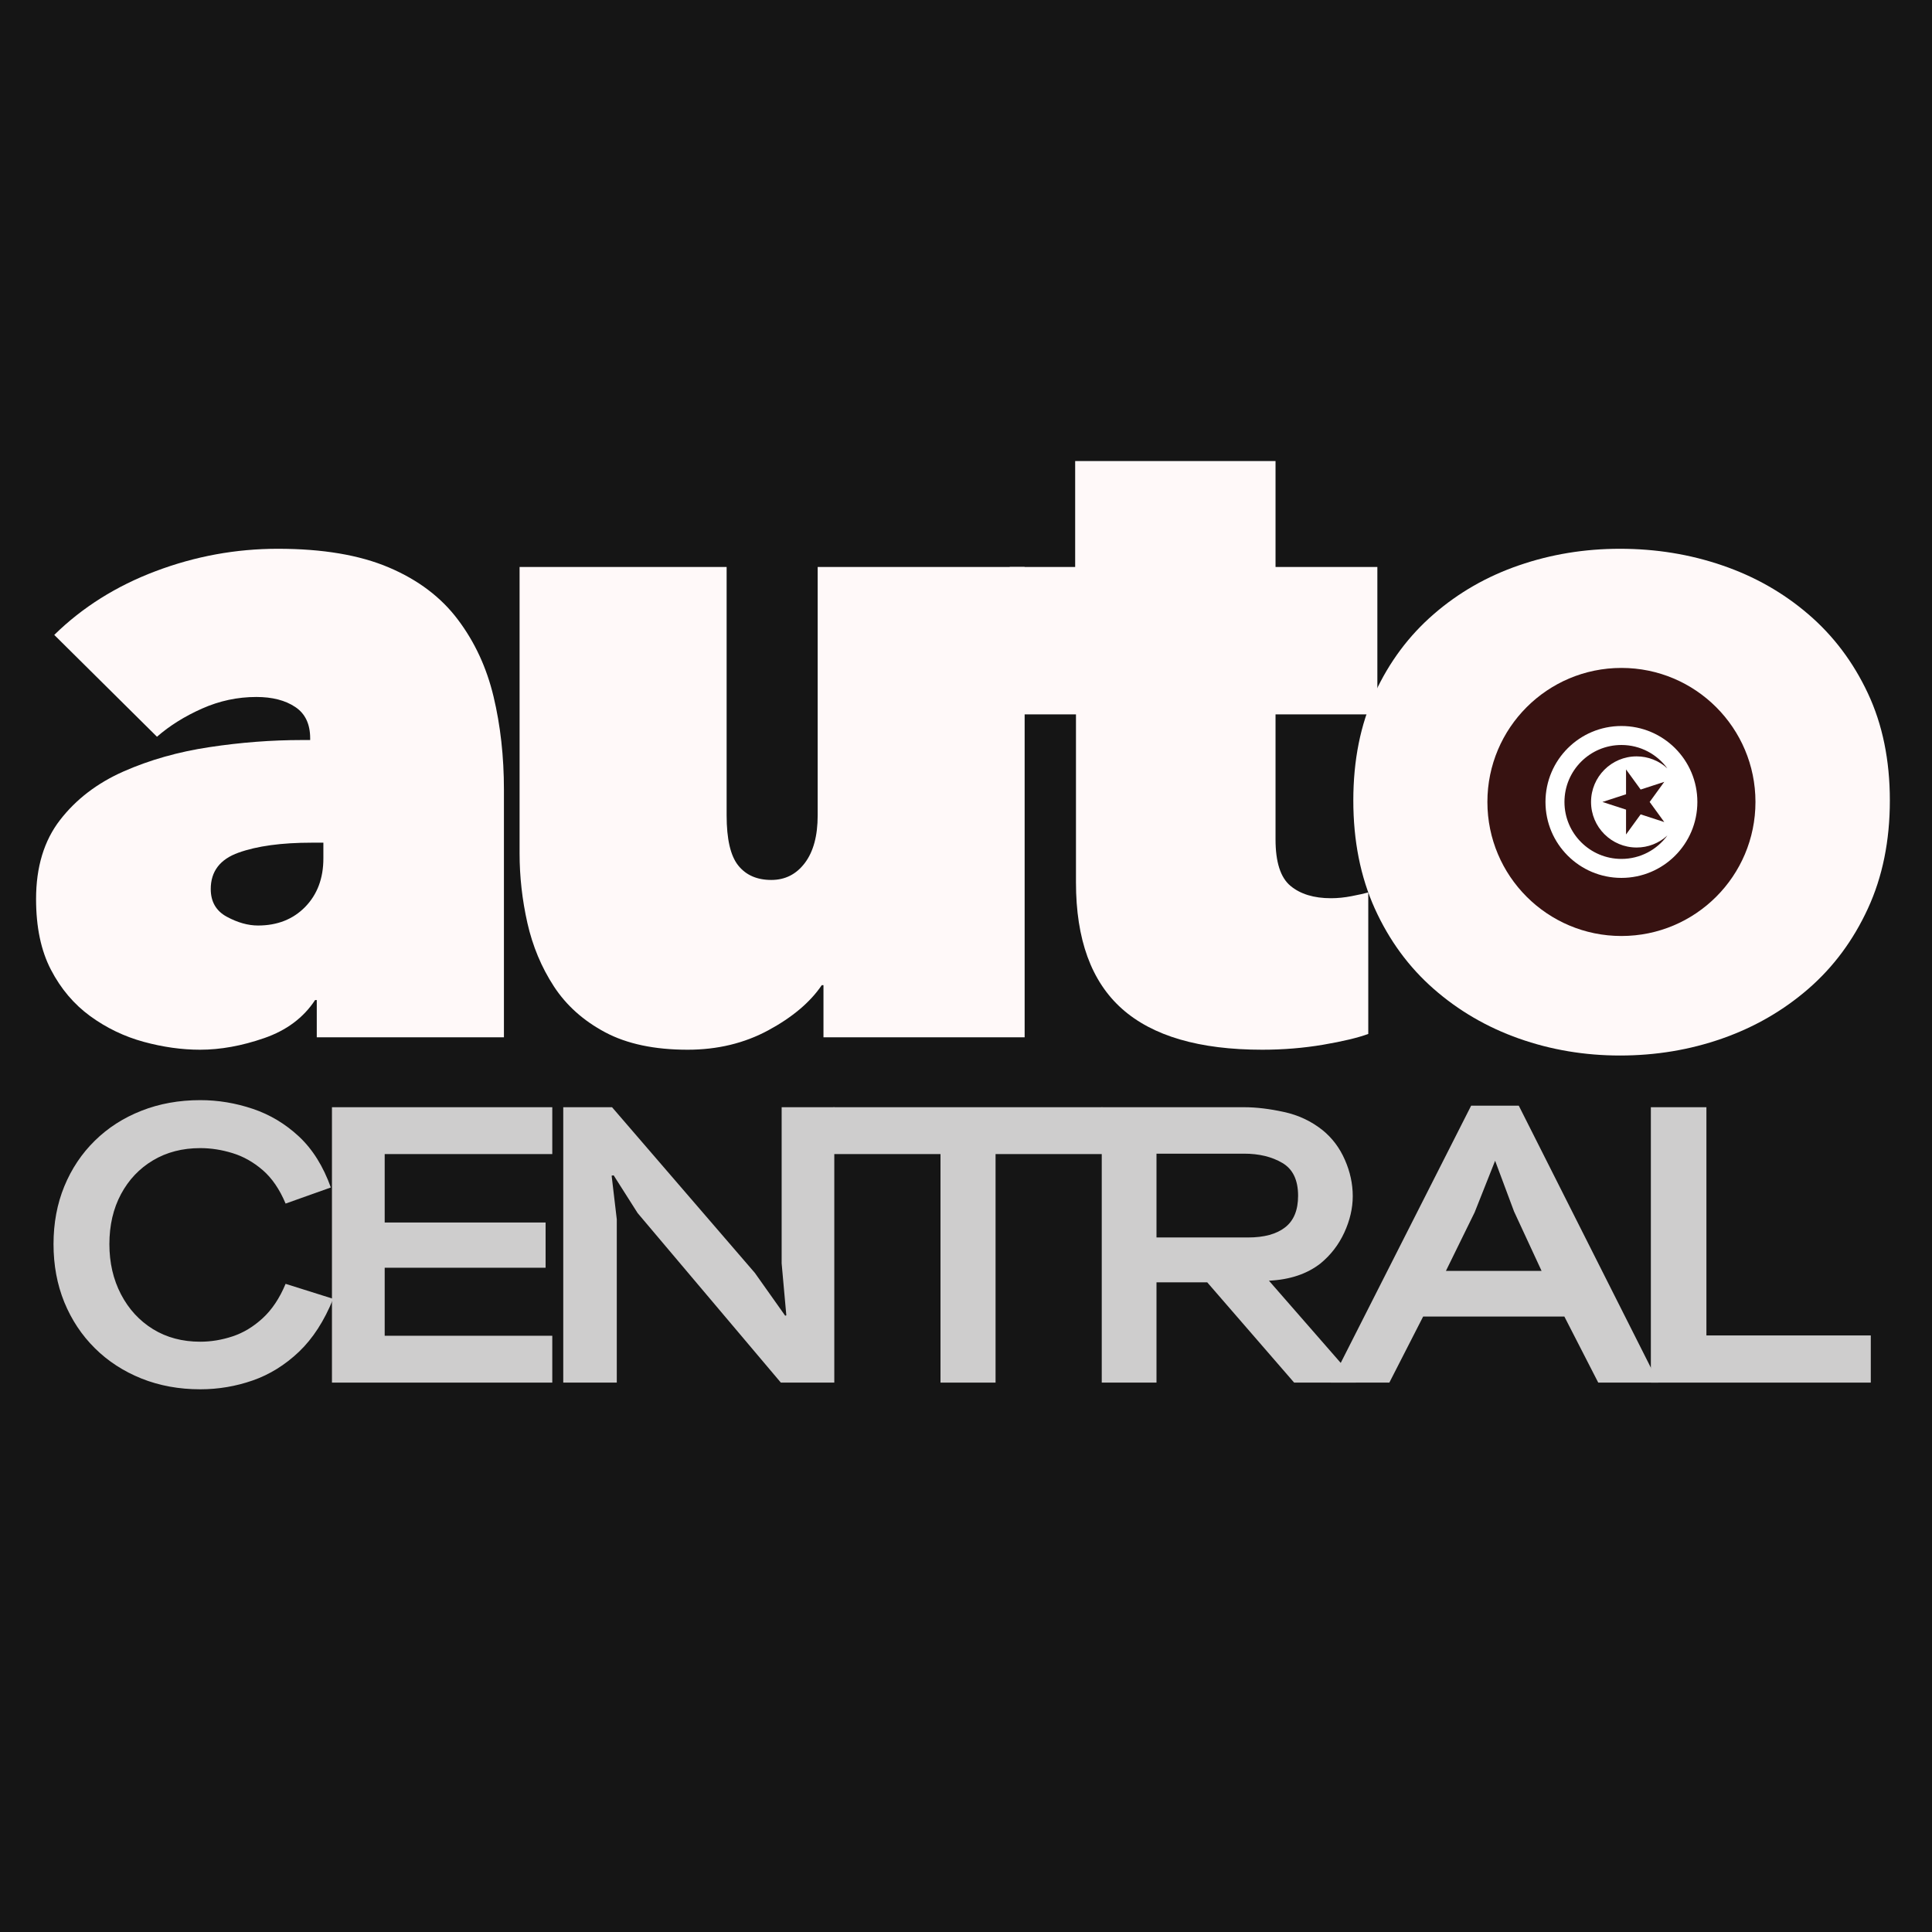
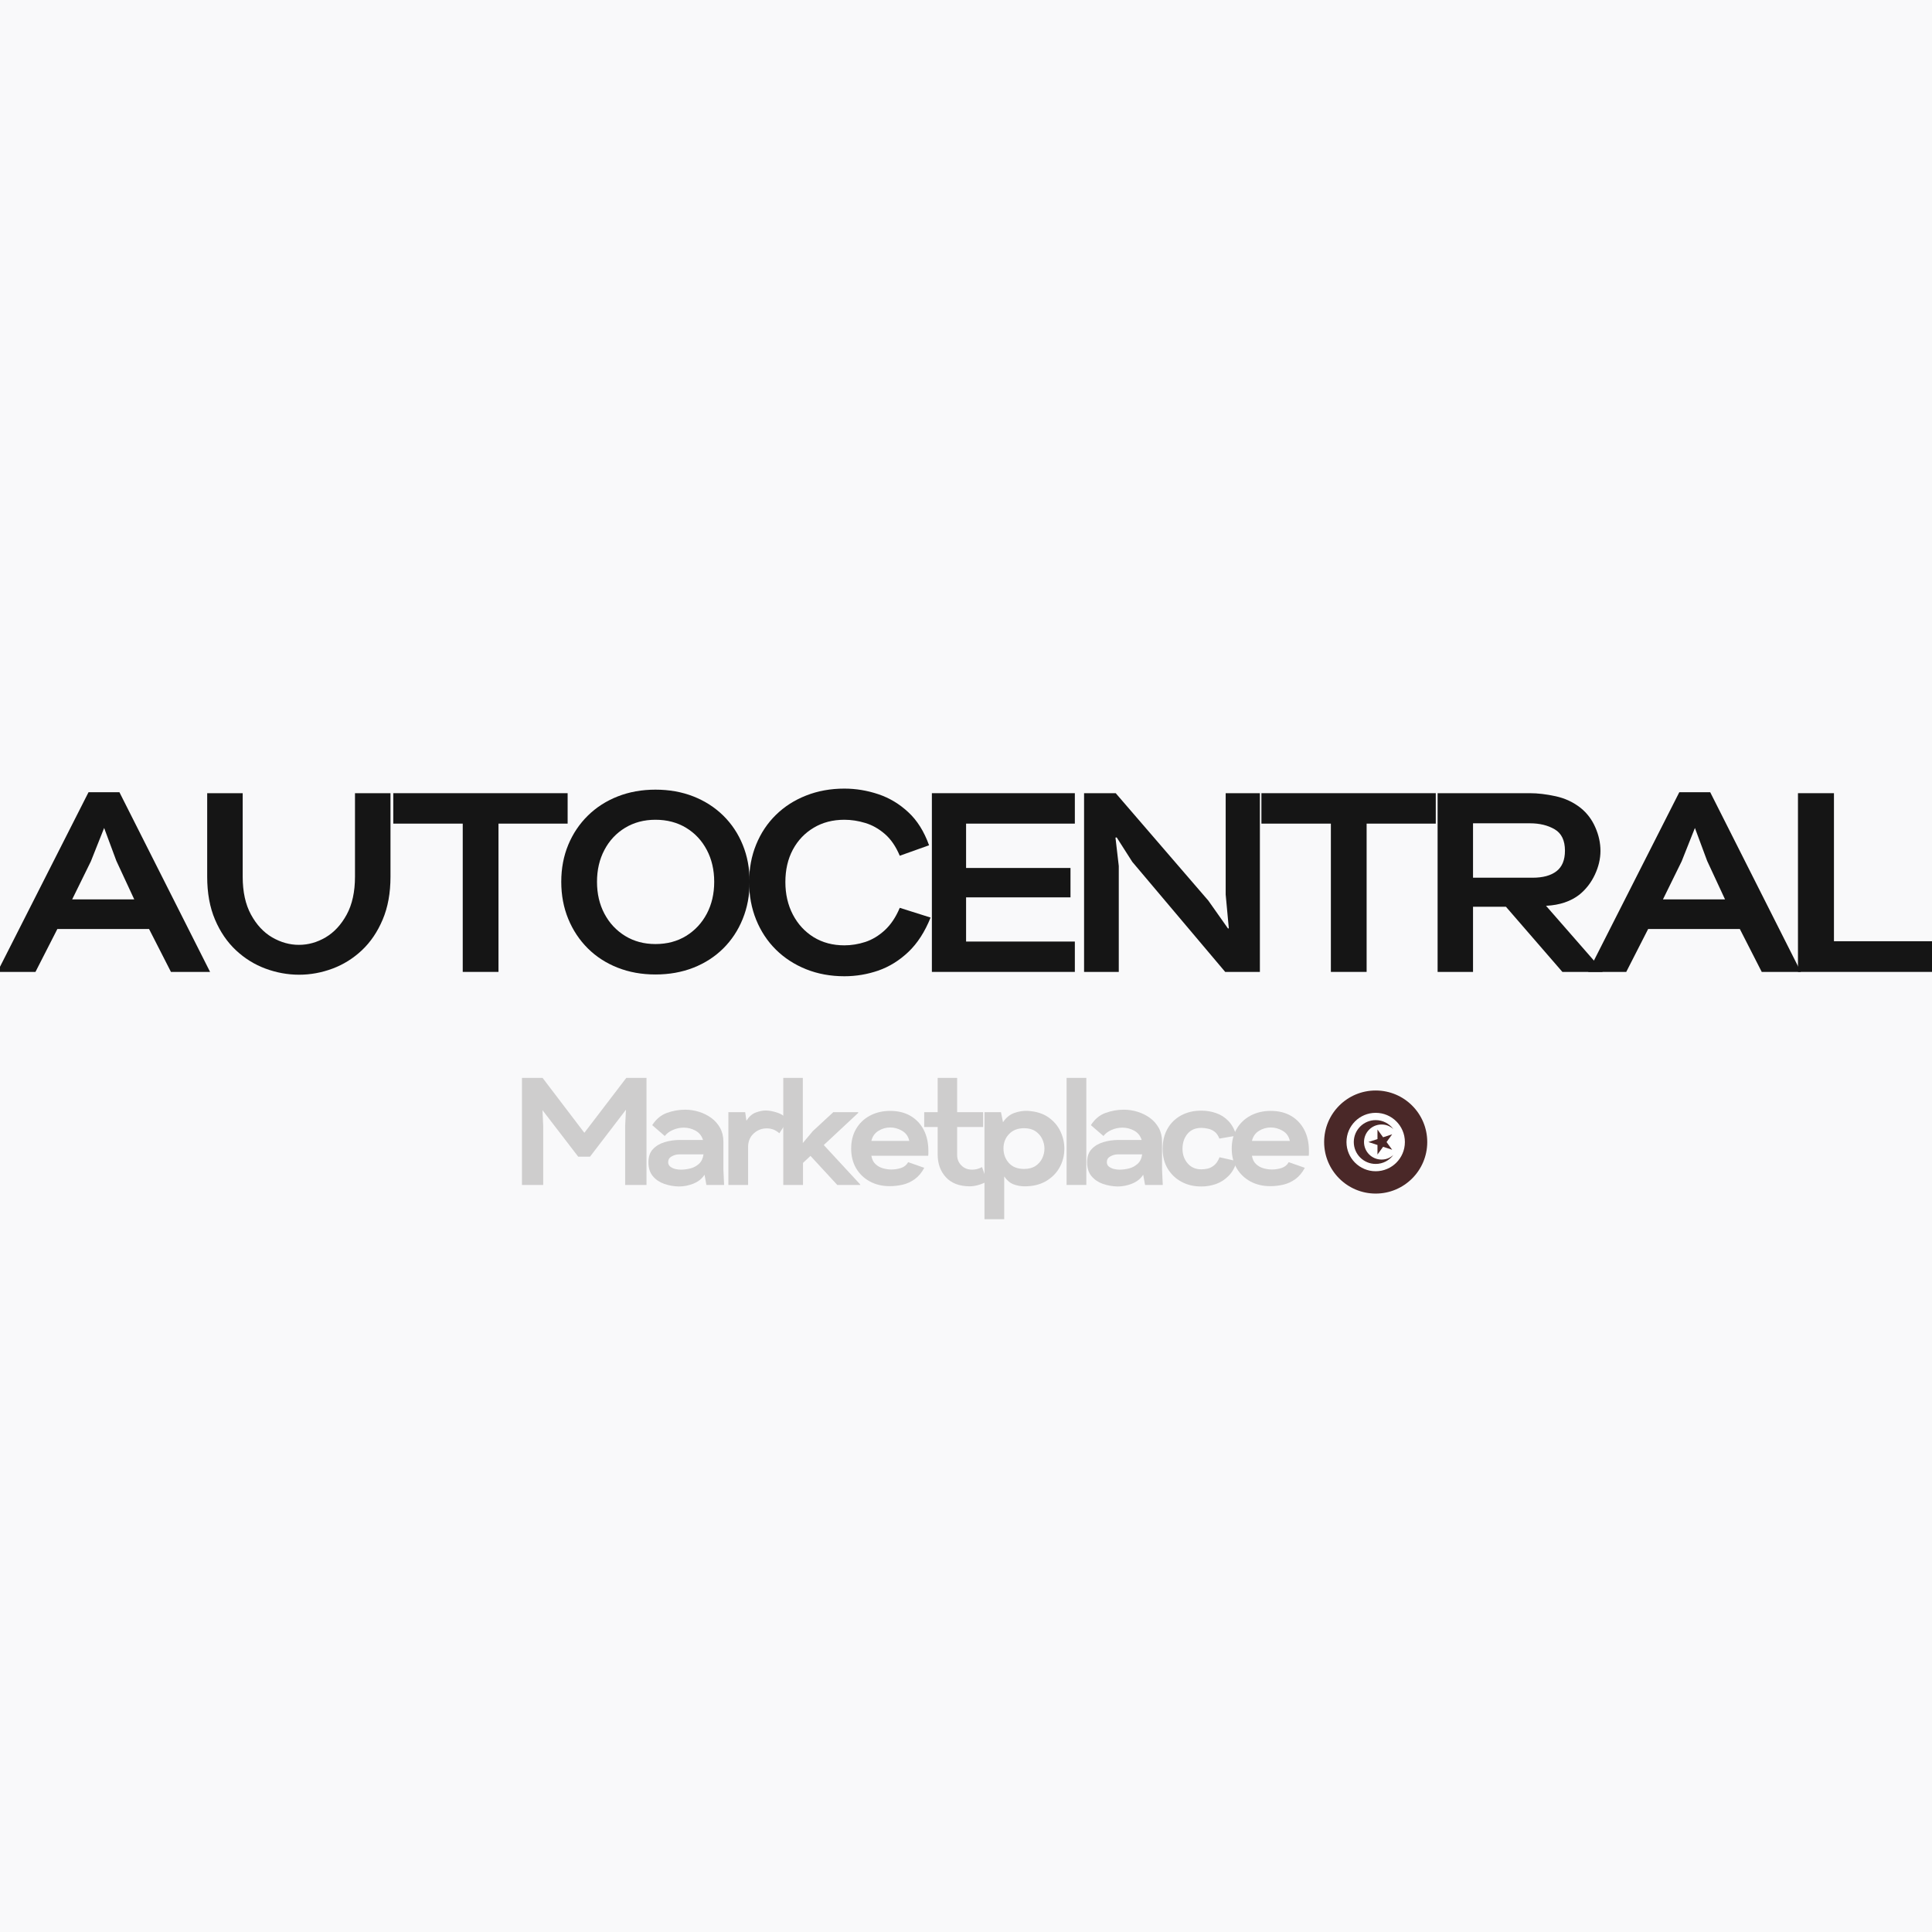
<svg xmlns="http://www.w3.org/2000/svg" width="500" zoomAndPan="magnify" viewBox="0 0 375 375" height="500" preserveAspectRatio="xMidYMid meet" version="1.0">
  <defs>
+     <filter x="0%" y="0%" width="100%" height="100%" id="2dc162cdc3">
+       <feColorMatrix values="0 0 0 0 1 0 0 0 0 1 0 0 0 0 1 0 0 0 1 0" color-interpolation-filters="sRGB" />
+     </filter>
    <g />
+     <mask id="fe19d67702">
+       <g filter="url(#2dc162cdc3)">
+         <rect x="-37.5" width="450" fill="#000000" y="-37.5" height="450" fill-opacity="0.9" />
+       </g>
+     </mask>
+     <clipPath id="62f6d1617e">
+       <path d="M 1 1 L 21.691 1 L 21.691 22 L 1 22 Z M 1 1 " clip-rule="nonzero" />
+     </clipPath>
+     <clipPath id="5a292775a6">
+       <rect x="0" width="23" y="0" height="24" />
+     </clipPath>
  </defs>
  <rect x="-37.5" width="450" fill="#ffffff" y="-37.5" height="450" fill-opacity="1" />
-   <rect x="-37.5" width="450" fill="#151515" y="-37.5" height="450" fill-opacity="1" />
-   <g fill="#fff9f9" fill-opacity="1">
-     <g transform="translate(2.500683, 198.7663)">
+   <rect x="-37.5" width="450" fill="#f9f9fa" y="-37.5" height="450" fill-opacity="1" />
+   <g fill="#151515" fill-opacity="1">
+     <g transform="translate(0.63433, 188.6457)">
      <g>
-         <path d="M 36.328 4.984 C 32.785 4.984 29.141 4.473 25.391 3.453 C 21.641 2.43 18.18 0.77 15.016 -1.531 C 11.859 -3.832 9.316 -6.832 7.391 -10.531 C 5.461 -14.227 4.5 -18.805 4.5 -24.266 C 4.5 -30.484 6.051 -35.598 9.156 -39.609 C 12.27 -43.629 16.367 -46.766 21.453 -49.016 C 26.547 -51.266 32.117 -52.844 38.172 -53.75 C 44.223 -54.664 50.195 -55.125 56.094 -55.125 L 57.703 -55.125 L 57.703 -55.453 C 57.703 -58.234 56.734 -60.266 54.797 -61.547 C 52.867 -62.836 50.352 -63.484 47.25 -63.484 C 43.602 -63.484 40.094 -62.734 36.719 -61.234 C 33.344 -59.734 30.426 -57.91 27.969 -55.766 L 8.031 -75.531 C 13.5 -80.895 20.062 -85.02 27.719 -87.906 C 35.383 -90.801 43.289 -92.25 51.438 -92.25 C 60.113 -92.25 67.289 -91.039 72.969 -88.625 C 78.645 -86.219 83.113 -82.844 86.375 -78.5 C 89.645 -74.164 91.953 -69.188 93.297 -63.562 C 94.641 -57.938 95.312 -51.91 95.312 -45.484 L 95.312 2.578 L 58.984 2.578 L 58.984 -4.656 L 58.656 -4.656 C 56.406 -1.227 53.109 1.234 48.766 2.734 C 44.43 4.234 40.285 4.984 36.328 4.984 Z M 47.578 -19.125 C 51.328 -19.125 54.379 -20.328 56.734 -22.734 C 59.086 -25.148 60.266 -28.285 60.266 -32.141 L 60.266 -35.203 L 58.016 -35.203 C 52.129 -35.203 47.391 -34.555 43.797 -33.266 C 40.203 -31.984 38.406 -29.629 38.406 -26.203 C 38.406 -23.734 39.453 -21.938 41.547 -20.812 C 43.641 -19.688 45.648 -19.125 47.578 -19.125 Z M 47.578 -19.125 " />
+         <path d="M -1.141 0 L 16.547 -34.875 L 22.547 -34.875 L 40.141 0 L 32.547 0 L 28.297 -8.328 L 10.5 -8.328 L 6.25 0 Z M 13.375 -14.078 L 25.422 -14.078 L 21.953 -21.547 L 19.578 -27.938 L 17 -21.453 Z M 13.375 -14.078 " />
      </g>
    </g>
  </g>
-   <g fill="#fff9f9" fill-opacity="1">
-     <g transform="translate(92.97602, 198.7663)">
+   <g fill="#151515" fill-opacity="1">
+     <g transform="translate(37.79373, 188.6457)">
      <g>
-         <path d="M 40.5 4.984 C 34.07 4.984 28.738 3.859 24.5 1.609 C 20.27 -0.641 16.945 -3.613 14.531 -7.312 C 12.125 -11.008 10.41 -15.109 9.391 -19.609 C 8.379 -24.109 7.875 -28.609 7.875 -33.109 L 7.875 -88.719 L 48.062 -88.719 L 48.062 -40.5 C 48.062 -35.895 48.812 -32.656 50.312 -30.781 C 51.812 -28.906 53.953 -27.969 56.734 -27.969 C 59.41 -27.969 61.578 -29.062 63.234 -31.25 C 64.898 -33.445 65.734 -36.531 65.734 -40.5 L 65.734 -88.719 L 105.906 -88.719 L 105.906 2.578 L 66.859 2.578 L 66.859 -7.547 L 66.531 -7.547 C 64.281 -4.234 60.828 -1.316 56.172 1.203 C 51.516 3.723 46.289 4.984 40.5 4.984 Z M 40.5 4.984 " />
+         <path d="M 20.266 0.547 C 18.047 0.547 15.867 0.148 13.734 -0.641 C 11.609 -1.43 9.695 -2.617 8 -4.203 C 6.301 -5.797 4.945 -7.781 3.938 -10.156 C 2.926 -12.531 2.422 -15.305 2.422 -18.484 L 2.422 -34.688 L 9.312 -34.688 L 9.312 -18.484 C 9.312 -15.547 9.848 -13.094 10.922 -11.125 C 11.992 -9.156 13.363 -7.68 15.031 -6.703 C 16.707 -5.734 18.438 -5.25 20.219 -5.25 C 22.031 -5.25 23.758 -5.734 25.406 -6.703 C 27.062 -7.68 28.426 -9.156 29.5 -11.125 C 30.57 -13.094 31.109 -15.547 31.109 -18.484 L 31.109 -34.688 L 38 -34.688 L 38 -18.484 C 38 -15.305 37.492 -12.531 36.484 -10.156 C 35.484 -7.781 34.141 -5.797 32.453 -4.203 C 30.766 -2.617 28.863 -1.43 26.75 -0.641 C 24.633 0.148 22.473 0.547 20.266 0.547 Z M 20.266 0.547 " />
      </g>
    </g>
  </g>
-   <g fill="#fff9f9" fill-opacity="1">
-     <g transform="translate(195.9863, 198.7663)">
+   <g fill="#151515" fill-opacity="1">
+     <g transform="translate(76.78637, 188.6457)">
      <g>
-         <path d="M 49.016 4.984 C 36.805 4.984 27.727 2.332 21.781 -2.969 C 15.832 -8.27 12.859 -16.441 12.859 -27.484 L 12.859 -60.109 L 0 -60.109 L 0 -88.719 L 12.703 -88.719 L 12.703 -109.281 L 51.594 -109.281 L 51.594 -88.719 L 71.359 -88.719 L 71.359 -60.109 L 51.594 -60.109 L 51.594 -35.844 C 51.594 -31.445 52.555 -28.441 54.484 -26.828 C 56.41 -25.223 59.035 -24.422 62.359 -24.422 C 63.641 -24.422 64.977 -24.555 66.375 -24.828 C 67.77 -25.098 68.844 -25.336 69.594 -25.547 L 69.594 1.922 C 67.551 2.672 64.629 3.367 60.828 4.016 C 57.023 4.66 53.086 4.984 49.016 4.984 Z M 49.016 4.984 " />
+         <path d="M 13.031 0 L 13.031 -28.781 L -0.453 -28.781 L -0.453 -34.688 L 33.391 -34.688 L 33.391 -28.781 L 19.969 -28.781 L 19.969 0 Z M 13.031 0 " />
      </g>
    </g>
  </g>
-   <g fill="#fff9f9" fill-opacity="1">
-     <g transform="translate(257.0527, 198.7663)">
+   <g fill="#151515" fill-opacity="1">
+     <g transform="translate(108.0497, 188.6457)">
      <g>
-         <path d="M 57.375 6.109 C 50.52 6.109 43.984 5.008 37.766 2.812 C 31.555 0.613 26.039 -2.598 21.219 -6.828 C 16.395 -11.055 12.586 -16.25 9.797 -22.406 C 7.016 -28.57 5.625 -35.566 5.625 -43.391 C 5.625 -51.211 7.016 -58.148 9.797 -64.203 C 12.586 -70.254 16.395 -75.367 21.219 -79.547 C 26.039 -83.734 31.555 -86.895 37.766 -89.031 C 43.984 -91.176 50.52 -92.25 57.375 -92.25 C 64.344 -92.25 70.957 -91.176 77.219 -89.031 C 83.488 -86.895 89.062 -83.734 93.938 -79.547 C 98.812 -75.367 102.664 -70.254 105.5 -64.203 C 108.344 -58.148 109.766 -51.211 109.766 -43.391 C 109.766 -35.566 108.344 -28.57 105.5 -22.406 C 102.664 -16.25 98.812 -11.055 93.938 -6.828 C 89.062 -2.598 83.488 0.613 77.219 2.812 C 70.957 5.008 64.344 6.109 57.375 6.109 Z M 57.703 -27.969 C 62.086 -27.969 65.645 -29.469 68.375 -32.469 C 71.113 -35.469 72.484 -39.109 72.484 -43.391 C 72.484 -47.461 71.062 -51 68.219 -54 C 65.383 -57 61.77 -58.5 57.375 -58.5 C 53.094 -58.5 49.582 -57 46.844 -54 C 44.113 -51 42.75 -47.461 42.75 -43.391 C 42.75 -39.109 44.164 -35.469 47 -32.469 C 49.844 -29.469 53.41 -27.969 57.703 -27.969 Z M 57.703 -27.969 " />
+         <path d="M 19.172 0.5 C 16.523 0.5 14.086 0.062 11.859 -0.812 C 9.629 -1.688 7.695 -2.93 6.062 -4.547 C 4.426 -6.172 3.156 -8.082 2.25 -10.281 C 1.344 -12.477 0.891 -14.879 0.891 -17.484 C 0.891 -20.098 1.344 -22.492 2.25 -24.672 C 3.156 -26.848 4.426 -28.738 6.062 -30.344 C 7.695 -31.945 9.629 -33.188 11.859 -34.062 C 14.086 -34.938 16.523 -35.375 19.172 -35.375 C 21.848 -35.375 24.301 -34.938 26.531 -34.062 C 28.758 -33.188 30.691 -31.945 32.328 -30.344 C 33.961 -28.738 35.223 -26.848 36.109 -24.672 C 37.004 -22.492 37.453 -20.098 37.453 -17.484 C 37.453 -14.879 37.004 -12.477 36.109 -10.281 C 35.223 -8.082 33.961 -6.172 32.328 -4.547 C 30.691 -2.93 28.758 -1.688 26.531 -0.812 C 24.301 0.062 21.848 0.5 19.172 0.5 Z M 19.172 -5.406 C 21.422 -5.406 23.406 -5.93 25.125 -6.984 C 26.844 -8.047 28.18 -9.484 29.141 -11.297 C 30.098 -13.109 30.578 -15.172 30.578 -17.484 C 30.578 -19.797 30.098 -21.859 29.141 -23.672 C 28.18 -25.492 26.844 -26.926 25.125 -27.969 C 23.406 -29.008 21.422 -29.531 19.172 -29.531 C 16.961 -29.531 15 -29.008 13.281 -27.969 C 11.562 -26.926 10.223 -25.492 9.266 -23.672 C 8.305 -21.859 7.828 -19.797 7.828 -17.484 C 7.828 -15.172 8.305 -13.109 9.266 -11.297 C 10.223 -9.484 11.562 -8.047 13.281 -6.984 C 15 -5.93 16.961 -5.406 19.172 -5.406 Z M 19.172 -5.406 " />
      </g>
    </g>
  </g>
-   <path fill="#ffffff" d="M 314.719 138.453 C 315.281 138.453 315.844 138.48 316.402 138.535 C 316.965 138.59 317.52 138.676 318.074 138.785 C 318.625 138.895 319.172 139.031 319.711 139.195 C 320.25 139.359 320.781 139.547 321.301 139.762 C 321.82 139.98 322.332 140.219 322.828 140.484 C 323.324 140.75 323.809 141.039 324.277 141.352 C 324.746 141.664 325.195 142 325.633 142.359 C 326.066 142.715 326.484 143.094 326.883 143.492 C 327.281 143.891 327.66 144.309 328.016 144.742 C 328.375 145.18 328.711 145.633 329.023 146.102 C 329.336 146.566 329.625 147.051 329.891 147.547 C 330.156 148.043 330.398 148.555 330.613 149.074 C 330.828 149.594 331.02 150.125 331.184 150.664 C 331.344 151.203 331.48 151.75 331.594 152.301 C 331.703 152.855 331.785 153.41 331.84 153.973 C 331.895 154.531 331.922 155.094 331.922 155.66 C 331.922 156.223 331.895 156.785 331.84 157.344 C 331.785 157.906 331.703 158.461 331.594 159.016 C 331.48 159.566 331.344 160.113 331.184 160.652 C 331.02 161.191 330.828 161.723 330.613 162.242 C 330.398 162.762 330.156 163.273 329.891 163.77 C 329.625 164.266 329.336 164.75 329.023 165.219 C 328.711 165.684 328.375 166.137 328.016 166.574 C 327.66 167.008 327.281 167.426 326.883 167.824 C 326.484 168.223 326.066 168.602 325.633 168.957 C 325.195 169.316 324.746 169.652 324.277 169.965 C 323.809 170.277 323.324 170.566 322.828 170.832 C 322.332 171.098 321.82 171.34 321.301 171.555 C 320.781 171.77 320.25 171.957 319.711 172.121 C 319.172 172.285 318.625 172.422 318.074 172.531 C 317.52 172.645 316.965 172.727 316.402 172.781 C 315.844 172.836 315.281 172.863 314.719 172.863 C 314.152 172.863 313.594 172.836 313.031 172.781 C 312.469 172.727 311.914 172.645 311.359 172.531 C 310.809 172.422 310.262 172.285 309.723 172.121 C 309.184 171.957 308.652 171.77 308.133 171.555 C 307.613 171.34 307.105 171.098 306.605 170.832 C 306.109 170.566 305.629 170.277 305.16 169.965 C 304.691 169.652 304.238 169.316 303.805 168.957 C 303.367 168.602 302.949 168.223 302.551 167.824 C 302.152 167.426 301.777 167.008 301.418 166.574 C 301.059 166.137 300.727 165.684 300.414 165.219 C 300.098 164.75 299.809 164.266 299.543 163.77 C 299.277 163.273 299.039 162.762 298.82 162.242 C 298.605 161.723 298.418 161.191 298.254 160.652 C 298.09 160.113 297.953 159.566 297.844 159.016 C 297.734 158.461 297.652 157.906 297.594 157.344 C 297.539 156.785 297.512 156.223 297.512 155.66 C 297.512 155.094 297.539 154.531 297.594 153.973 C 297.652 153.41 297.734 152.855 297.844 152.301 C 297.953 151.75 298.09 151.203 298.254 150.664 C 298.418 150.125 298.605 149.594 298.82 149.074 C 299.039 148.555 299.277 148.043 299.543 147.547 C 299.809 147.051 300.098 146.566 300.414 146.102 C 300.727 145.633 301.059 145.18 301.418 144.742 C 301.777 144.309 302.152 143.891 302.551 143.492 C 302.949 143.094 303.367 142.715 303.805 142.359 C 304.238 142 304.691 141.664 305.16 141.352 C 305.629 141.039 306.109 140.75 306.605 140.484 C 307.105 140.219 307.613 139.98 308.133 139.762 C 308.652 139.547 309.184 139.359 309.723 139.195 C 310.262 139.031 310.809 138.895 311.359 138.785 C 311.914 138.676 312.469 138.59 313.031 138.535 C 313.594 138.48 314.152 138.453 314.719 138.453 Z M 314.719 138.453 " fill-opacity="1" fill-rule="nonzero" />
-   <path stroke-linecap="butt" transform="matrix(0.867187, 0, 0, 0.867187, 286.9676, 127.9083)" fill-opacity="1" fill="#371211" fill-rule="nonzero" stroke-linejoin="miter" d="M 25.2 32.002 C 25.2 26.367 29.767 21.799 35.398 21.799 C 36.677 21.799 37.911 22.034 39.1 22.498 C 40.29 22.962 41.353 23.628 42.29 24.498 C 39.974 21.322 36.231 19.25 32.001 19.25 C 24.961 19.25 19.249 24.957 19.249 32.002 C 19.249 39.043 24.961 44.75 32.001 44.75 C 36.236 44.75 39.974 42.678 42.294 39.498 C 41.357 40.367 40.29 41.034 39.1 41.502 C 37.911 41.966 36.677 42.2 35.398 42.196 C 29.767 42.196 25.2 37.633 25.2 32.002 " stroke="#371211" stroke-width="0.001" stroke-opacity="1" stroke-miterlimit="4" />
-   <path stroke-linecap="butt" transform="matrix(0.867187, 0, 0, 0.867187, 286.9676, 127.9083)" fill-opacity="1" fill="#371211" fill-rule="nonzero" stroke-linejoin="miter" d="M 36.303 29.223 L 33.033 24.723 L 33.033 30.281 L 27.749 32.002 L 33.033 33.718 L 33.033 39.277 L 36.303 34.777 L 41.587 36.498 L 38.321 32.002 L 41.587 27.502 Z M 36.303 29.223 " stroke="#371211" stroke-width="0.001" stroke-opacity="1" stroke-miterlimit="4" />
-   <path stroke-linecap="butt" transform="matrix(0.867187, 0, 0, 0.867187, 286.9676, 127.9083)" fill-opacity="1" fill="#371211" fill-rule="nonzero" stroke-linejoin="miter" d="M 32.001 2.002 C 15.434 2.002 2.001 15.43 2.001 32.002 C 2.001 48.57 15.434 62.002 32.001 62.002 C 48.569 62.002 62.001 48.57 62.001 32.002 C 62.001 15.43 48.569 2.002 32.001 2.002 Z M 32.001 48.998 C 22.614 48.998 15.001 41.389 15.001 32.002 C 15.001 22.61 22.614 15.002 32.001 15.002 C 41.389 15.002 48.997 22.61 48.997 32.002 C 48.997 41.389 41.389 48.998 32.001 48.998 Z M 32.001 48.998 " stroke="#371211" stroke-width="0.001" stroke-opacity="1" stroke-miterlimit="4" />
-   <g fill="#cecdcd" fill-opacity="1">
-     <g transform="translate(9.543902, 268.364)">
+   <g fill="#151515" fill-opacity="1">
+     <g transform="translate(144.8623, 188.6457)">
      <g>
-         <path d="M 29.328 1.297 C 25.203 1.297 21.395 0.598 17.906 -0.797 C 14.414 -2.203 11.398 -4.164 8.859 -6.688 C 6.316 -9.207 4.344 -12.18 2.938 -15.609 C 1.539 -19.047 0.844 -22.801 0.844 -26.875 C 0.844 -30.945 1.539 -34.688 2.938 -38.094 C 4.344 -41.508 6.316 -44.461 8.859 -46.953 C 11.398 -49.453 14.414 -51.391 17.906 -52.766 C 21.395 -54.141 25.203 -54.828 29.328 -54.828 C 32.785 -54.828 36.18 -54.266 39.516 -53.141 C 42.848 -52.023 45.836 -50.234 48.484 -47.766 C 51.129 -45.297 53.191 -42 54.672 -37.875 L 45.891 -34.75 C 44.723 -37.539 43.234 -39.711 41.422 -41.266 C 39.617 -42.816 37.672 -43.91 35.578 -44.547 C 33.492 -45.191 31.41 -45.516 29.328 -45.516 C 25.859 -45.516 22.801 -44.723 20.156 -43.141 C 17.508 -41.566 15.438 -39.379 13.938 -36.578 C 12.438 -33.773 11.688 -30.539 11.688 -26.875 C 11.688 -23.258 12.438 -20.016 13.938 -17.141 C 15.438 -14.266 17.508 -12.008 20.156 -10.375 C 22.801 -8.75 25.859 -7.938 29.328 -7.938 C 31.41 -7.938 33.492 -8.281 35.578 -8.969 C 37.672 -9.656 39.617 -10.828 41.422 -12.484 C 43.234 -14.141 44.723 -16.367 45.891 -19.172 L 55.125 -16.266 C 53.395 -11.984 51.18 -8.555 48.484 -5.984 C 45.785 -3.422 42.797 -1.566 39.516 -0.422 C 36.234 0.723 32.836 1.297 29.328 1.297 Z M 29.328 1.297 " />
+         <path d="M 19.031 0.844 C 16.352 0.844 13.879 0.391 11.609 -0.516 C 9.348 -1.422 7.391 -2.691 5.734 -4.328 C 4.086 -5.961 2.812 -7.895 1.906 -10.125 C 1 -12.363 0.547 -14.801 0.547 -17.438 C 0.547 -20.082 1 -22.508 1.906 -24.719 C 2.812 -26.938 4.086 -28.852 5.734 -30.469 C 7.391 -32.094 9.348 -33.348 11.609 -34.234 C 13.879 -35.129 16.352 -35.578 19.031 -35.578 C 21.27 -35.578 23.473 -35.211 25.641 -34.484 C 27.805 -33.754 29.742 -32.586 31.453 -30.984 C 33.172 -29.391 34.508 -27.254 35.469 -24.578 L 29.781 -22.547 C 29.02 -24.359 28.051 -25.77 26.875 -26.781 C 25.707 -27.789 24.445 -28.5 23.094 -28.906 C 21.738 -29.32 20.383 -29.531 19.031 -29.531 C 16.781 -29.531 14.797 -29.016 13.078 -27.984 C 11.359 -26.961 10.008 -25.547 9.031 -23.734 C 8.062 -21.922 7.578 -19.82 7.578 -17.438 C 7.578 -15.094 8.062 -12.988 9.031 -11.125 C 10.008 -9.258 11.359 -7.797 13.078 -6.734 C 14.797 -5.68 16.781 -5.156 19.031 -5.156 C 20.383 -5.156 21.738 -5.375 23.094 -5.812 C 24.445 -6.258 25.707 -7.02 26.875 -8.094 C 28.051 -9.176 29.02 -10.625 29.781 -12.438 L 35.766 -10.547 C 34.648 -7.773 33.219 -5.555 31.469 -3.891 C 29.719 -2.223 27.773 -1.016 25.641 -0.266 C 23.504 0.473 21.301 0.844 19.031 0.844 Z M 19.031 0.844 " />
+       </g>
+     </g>
+   </g>
+   <g fill="#151515" fill-opacity="1">
+     <g transform="translate(178.4543, 188.6457)">
+       <g>
+         <path d="M 2.422 0 L 2.422 -34.688 L 30.172 -34.688 L 30.172 -28.781 L 9.062 -28.781 L 9.062 -20.172 L 29.328 -20.172 L 29.328 -14.469 L 9.062 -14.469 L 9.062 -5.891 L 30.172 -5.891 L 30.172 0 Z M 2.422 0 " />
+       </g>
+     </g>
+   </g>
+   <g fill="#151515" fill-opacity="1">
+     <g transform="translate(207.9339, 188.6457)">
+       <g>
+         <path d="M 2.484 0 L 2.484 -34.688 L 8.625 -34.688 L 26.609 -13.828 L 30.422 -8.422 L 30.578 -8.469 L 29.969 -15.016 L 29.969 -34.688 L 36.609 -34.688 L 36.609 0 L 29.875 0 L 11.844 -21.359 L 8.812 -26.109 L 8.578 -26.062 L 9.219 -20.562 L 9.219 0 Z M 2.484 0 " />
+       </g>
+     </g>
+   </g>
+   <g fill="#151515" fill-opacity="1">
+     <g transform="translate(245.2915, 188.6457)">
+       <g>
+         <path d="M 13.031 0 L 13.031 -28.781 L -0.453 -28.781 L -0.453 -34.688 L 33.391 -34.688 L 33.391 -28.781 L 19.969 -28.781 L 19.969 0 Z M 13.031 0 " />
+       </g>
+     </g>
+   </g>
+   <g fill="#151515" fill-opacity="1">
+     <g transform="translate(276.5548, 188.6457)">
+       <g>
+         <path d="M 2.484 0 L 2.484 -34.688 L 20.406 -34.688 C 21.926 -34.688 23.594 -34.488 25.406 -34.094 C 27.227 -33.695 28.848 -32.938 30.266 -31.812 C 31.492 -30.82 32.438 -29.57 33.094 -28.062 C 33.758 -26.562 34.094 -25.035 34.094 -23.484 C 34.094 -21.961 33.734 -20.43 33.016 -18.891 C 32.305 -17.359 31.312 -16.066 30.031 -15.016 C 28.344 -13.691 26.176 -12.961 23.531 -12.828 L 34.484 -0.297 L 34.484 0 L 26.703 0 L 15.75 -12.641 L 9.359 -12.641 L 9.359 0 Z M 9.359 -18.281 L 20.906 -18.281 C 22.926 -18.281 24.477 -18.703 25.562 -19.547 C 26.656 -20.391 27.203 -21.719 27.203 -23.531 C 27.203 -25.508 26.539 -26.891 25.219 -27.672 C 23.895 -28.453 22.289 -28.844 20.406 -28.844 L 9.359 -28.844 Z M 9.359 -18.281 " />
+       </g>
+     </g>
+   </g>
+   <g fill="#151515" fill-opacity="1">
+     <g transform="translate(309.4037, 188.6457)">
+       <g>
+         <path d="M -1.141 0 L 16.547 -34.875 L 22.547 -34.875 L 40.141 0 L 32.547 0 L 28.297 -8.328 L 10.5 -8.328 L 6.25 0 Z M 13.375 -14.078 L 25.422 -14.078 L 21.953 -21.547 L 19.578 -27.938 L 17 -21.453 Z M 13.375 -14.078 " />
+       </g>
+     </g>
+   </g>
+   <g fill="#151515" fill-opacity="1">
+     <g transform="translate(346.5631, 188.6457)">
+       <g>
+         <path d="M 2.422 0 L 2.422 -34.688 L 9.406 -34.688 L 9.406 -5.953 L 30.125 -5.953 L 30.125 0 Z M 2.422 0 " />
+       </g>
+     </g>
+   </g>
+   <g mask="url(#fe19d67702)">
+     <g transform="matrix(1, 0, 0, 1, 256, 210)">
+       <g clip-path="url(#5a292775a6)">
+         <path fill="#ffffff" d="M 11.02 5.051 C 11.453 5.051 11.887 5.094 12.312 5.18 C 12.738 5.262 13.152 5.387 13.551 5.555 C 13.953 5.723 14.336 5.926 14.695 6.168 C 15.059 6.406 15.391 6.684 15.699 6.988 C 16.008 7.297 16.281 7.629 16.523 7.992 C 16.762 8.352 16.969 8.734 17.133 9.137 C 17.301 9.535 17.426 9.949 17.512 10.375 C 17.594 10.805 17.637 11.234 17.637 11.668 C 17.637 12.102 17.594 12.531 17.512 12.957 C 17.426 13.383 17.301 13.797 17.133 14.199 C 16.969 14.602 16.762 14.984 16.523 15.344 C 16.281 15.703 16.008 16.039 15.699 16.348 C 15.391 16.652 15.059 16.93 14.695 17.168 C 14.336 17.41 13.953 17.613 13.551 17.781 C 13.152 17.945 12.738 18.074 12.312 18.156 C 11.887 18.242 11.453 18.285 11.02 18.285 C 10.586 18.285 10.156 18.242 9.73 18.156 C 9.305 18.074 8.891 17.945 8.488 17.781 C 8.086 17.613 7.707 17.41 7.344 17.168 C 6.984 16.93 6.648 16.652 6.34 16.348 C 6.035 16.039 5.762 15.703 5.52 15.344 C 5.277 14.984 5.074 14.602 4.906 14.199 C 4.742 13.797 4.617 13.383 4.531 12.957 C 4.445 12.531 4.402 12.102 4.402 11.668 C 4.402 11.234 4.445 10.805 4.531 10.375 C 4.617 9.949 4.742 9.535 4.906 9.137 C 5.074 8.734 5.277 8.352 5.52 7.992 C 5.762 7.629 6.035 7.297 6.34 6.988 C 6.648 6.684 6.984 6.406 7.344 6.168 C 7.707 5.926 8.086 5.723 8.488 5.555 C 8.891 5.387 9.305 5.262 9.73 5.18 C 10.156 5.094 10.586 5.051 11.02 5.051 Z M 11.02 5.051 " fill-opacity="1" fill-rule="nonzero" />
+         <path stroke-linecap="butt" transform="matrix(0.333505, 0, 0, 0.333505, 0.348376, 0.995582)" fill-opacity="1" fill="#371211" fill-rule="nonzero" stroke-linejoin="miter" d="M 25.204 32.001 C 25.204 26.367 29.772 21.799 35.394 21.799 C 38.052 21.799 40.348 22.701 42.292 24.493 C 39.973 21.319 36.237 19.246 31.997 19.246 C 24.958 19.246 19.254 24.961 19.254 32.001 C 19.254 39.04 24.958 44.744 31.997 44.744 C 36.237 44.744 39.973 42.671 42.292 39.497 C 40.348 41.301 38.052 42.202 35.394 42.202 C 29.772 42.202 25.204 37.634 25.204 32.001 " stroke="#371211" stroke-width="0.001" stroke-opacity="1" stroke-miterlimit="4" />
+         <path stroke-linecap="butt" transform="matrix(0.333505, 0, 0, 0.333505, 0.348376, 0.995582)" fill-opacity="1" fill="#371211" fill-rule="nonzero" stroke-linejoin="miter" d="M 36.307 29.225 L 33.039 24.727 L 33.039 30.279 L 27.745 32.001 L 33.039 33.722 L 33.039 39.274 L 36.307 34.777 L 41.59 36.498 L 38.322 32.001 L 41.59 27.503 Z M 36.307 29.225 " stroke="#371211" stroke-width="0.001" stroke-opacity="1" stroke-miterlimit="4" />
+         <g clip-path="url(#62f6d1617e)">
+           <path stroke-linecap="butt" transform="matrix(0.333505, 0, 0, 0.333505, 0.348376, 0.995582)" fill-opacity="1" fill="#371211" fill-rule="nonzero" stroke-linejoin="miter" d="M 31.997 2.004 C 15.435 2.004 2.001 15.427 2.001 32.001 C 2.001 48.562 15.435 61.997 31.997 61.997 C 48.57 61.997 62.005 48.562 62.005 32.001 C 62.005 15.427 48.57 2.004 31.997 2.004 Z M 31.997 48.996 C 22.615 48.996 15.002 41.383 15.002 32.001 C 15.002 22.607 22.615 15.006 31.997 15.006 C 41.391 15.006 48.992 22.607 48.992 32.001 C 48.992 41.383 41.391 48.996 31.997 48.996 Z M 31.997 48.996 " stroke="#371211" stroke-width="0.001" stroke-opacity="1" stroke-miterlimit="4" />
+         </g>
      </g>
    </g>
  </g>
  <g fill="#cecdcd" fill-opacity="1">
-     <g transform="translate(60.69795, 268.364)">
+     <g transform="translate(99.82877, 229.9991)">
      <g>
-         <path d="M 3.734 0 L 3.734 -53.453 L 46.5 -53.453 L 46.5 -44.359 L 13.969 -44.359 L 13.969 -31.078 L 45.203 -31.078 L 45.203 -22.297 L 13.969 -22.297 L 13.969 -9.094 L 46.5 -9.094 L 46.5 0 Z M 3.734 0 " />
+         <path d="M 1.484 0 L 1.484 -20.781 L 5.484 -20.781 L 13.594 -10.125 L 21.734 -20.781 L 25.656 -20.781 L 25.656 0 L 21.516 0 L 21.516 -11.547 L 21.672 -14.609 L 14.688 -5.484 L 12.406 -5.484 L 5.469 -14.516 L 5.609 -11.406 L 5.609 0 Z M 1.484 0 " />
      </g>
    </g>
  </g>
  <g fill="#cecdcd" fill-opacity="1">
-     <g transform="translate(105.5149, 268.364)">
+     <g transform="translate(125.4705, 229.9991)">
      <g>
-         <path d="M 3.812 0 L 3.812 -53.453 L 13.281 -53.453 L 41 -21.297 L 46.891 -12.984 L 47.109 -13.062 L 46.203 -23.141 L 46.203 -53.453 L 56.422 -53.453 L 56.422 0 L 46.047 0 L 18.25 -32.906 L 13.594 -40.234 L 13.203 -40.172 L 14.203 -31.688 L 14.203 0 Z M 3.812 0 " />
+         <path d="M 6.297 0.297 C 5.328 0.273 4.383 0.109 3.469 -0.203 C 2.562 -0.523 1.82 -1.023 1.25 -1.703 C 0.676 -2.391 0.391 -3.285 0.391 -4.391 C 0.391 -5.484 0.68 -6.336 1.266 -6.953 C 1.848 -7.578 2.609 -8.031 3.547 -8.312 C 4.484 -8.594 5.469 -8.734 6.5 -8.734 L 10.984 -8.734 C 10.723 -9.555 10.234 -10.16 9.516 -10.547 C 8.805 -10.93 8.051 -11.125 7.25 -11.125 C 6.531 -11.125 5.832 -10.977 5.156 -10.688 C 4.488 -10.406 3.957 -10.008 3.562 -9.5 L 1.125 -11.609 C 1.875 -12.773 2.82 -13.566 3.969 -13.984 C 5.125 -14.398 6.305 -14.609 7.516 -14.609 C 8.422 -14.609 9.312 -14.473 10.188 -14.203 C 11.07 -13.93 11.867 -13.535 12.578 -13.016 C 13.297 -12.492 13.867 -11.848 14.297 -11.078 C 14.723 -10.305 14.938 -9.414 14.938 -8.406 L 14.938 -3.031 L 15.078 0 L 11.641 0 L 11.281 -1.984 C 10.781 -1.211 10.066 -0.641 9.141 -0.266 C 8.211 0.109 7.266 0.297 6.297 0.297 Z M 6.672 -2.969 C 7.266 -2.969 7.879 -3.047 8.516 -3.203 C 9.148 -3.359 9.707 -3.656 10.188 -4.094 C 10.676 -4.531 10.973 -5.145 11.078 -5.938 L 6.375 -5.938 C 5.863 -5.938 5.375 -5.805 4.906 -5.547 C 4.445 -5.297 4.219 -4.922 4.219 -4.422 C 4.219 -4.066 4.352 -3.781 4.625 -3.562 C 4.906 -3.344 5.238 -3.188 5.625 -3.094 C 6.008 -3.008 6.359 -2.969 6.672 -2.969 Z M 6.672 -2.969 " />
      </g>
    </g>
  </g>
  <g fill="#cecdcd" fill-opacity="1">
-     <g transform="translate(162.4716, 268.364)">
+     <g transform="translate(140.1905, 229.9991)">
      <g>
-         <path d="M 20.078 0 L 20.078 -44.359 L -0.688 -44.359 L -0.688 -53.453 L 51.469 -53.453 L 51.469 -44.359 L 30.766 -44.359 L 30.766 0 Z M 20.078 0 " />
+         <path d="M 1.188 0 L 1.188 -14.125 L 4.453 -14.125 L 4.688 -12.469 C 5.207 -13.281 5.816 -13.812 6.516 -14.062 C 7.211 -14.32 7.844 -14.453 8.406 -14.453 C 9.094 -14.453 9.852 -14.312 10.688 -14.031 C 11.52 -13.758 12.211 -13.281 12.766 -12.594 L 11.078 -10.031 C 10.379 -10.664 9.566 -10.984 8.641 -10.984 C 7.691 -10.984 6.859 -10.664 6.141 -10.031 C 5.43 -9.395 5.055 -8.555 5.016 -7.516 L 5.016 0 Z M 1.188 0 " />
      </g>
    </g>
  </g>
  <g fill="#cecdcd" fill-opacity="1">
-     <g transform="translate(210.0372, 268.364)">
+     <g transform="translate(150.8446, 229.9991)">
      <g>
-         <path d="M 3.812 0 L 3.812 -53.453 L 31.453 -53.453 C 33.797 -53.453 36.367 -53.145 39.172 -52.531 C 41.973 -51.926 44.469 -50.754 46.656 -49.016 C 48.539 -47.492 49.988 -45.57 51 -43.25 C 52.02 -40.938 52.531 -38.582 52.531 -36.188 C 52.531 -33.852 51.984 -31.5 50.891 -29.125 C 49.797 -26.758 48.258 -24.766 46.281 -23.141 C 43.676 -21.098 40.336 -19.977 36.266 -19.781 L 53.141 -0.453 L 53.141 0 L 41.156 0 L 24.281 -19.469 L 14.438 -19.469 L 14.438 0 Z M 14.438 -28.172 L 32.219 -28.172 C 35.32 -28.172 37.711 -28.82 39.391 -30.125 C 41.078 -31.426 41.922 -33.473 41.922 -36.266 C 41.922 -39.328 40.898 -41.453 38.859 -42.641 C 36.828 -43.836 34.359 -44.438 31.453 -44.438 L 14.438 -44.438 Z M 14.438 -28.172 " />
+         <path d="M 1.188 0 L 1.188 -20.781 L 4.984 -20.781 L 4.984 -8.141 L 6.922 -10.453 L 10.891 -14.125 L 15.734 -14.125 L 15.734 -13.984 L 9.047 -7.75 L 16.125 -0.094 L 16.125 0 L 11.672 0 L 6.469 -5.641 L 5.016 -4.281 L 5.016 0 Z M 1.188 0 " />
      </g>
    </g>
  </g>
  <g fill="#cecdcd" fill-opacity="1">
-     <g transform="translate(260.046, 268.364)">
+     <g transform="translate(164.8524, 229.9991)">
      <g>
-         <path d="M -1.75 0 L 25.5 -53.75 L 34.75 -53.75 L 61.844 0 L 50.172 0 L 43.594 -12.828 L 16.188 -12.828 L 9.625 0 Z M 20.609 -21.688 L 39.172 -21.688 L 33.828 -33.219 L 30.156 -43.062 L 26.188 -33.062 Z M 20.609 -21.688 " />
+         <path d="M 7.844 0.234 C 6.395 0.234 5.102 -0.07 3.969 -0.688 C 2.844 -1.301 1.957 -2.156 1.312 -3.25 C 0.676 -4.344 0.359 -5.613 0.359 -7.062 C 0.359 -8.508 0.676 -9.781 1.312 -10.875 C 1.957 -11.977 2.852 -12.836 4 -13.453 C 5.156 -14.066 6.461 -14.375 7.922 -14.375 C 9.453 -14.375 10.77 -14.051 11.875 -13.406 C 12.977 -12.758 13.832 -11.859 14.438 -10.703 C 15.039 -9.547 15.344 -8.188 15.344 -6.625 C 15.344 -6.477 15.344 -6.32 15.344 -6.156 C 15.344 -5.988 15.332 -5.828 15.312 -5.672 L 4.281 -5.672 C 4.395 -4.973 4.66 -4.43 5.078 -4.047 C 5.492 -3.66 5.977 -3.391 6.531 -3.234 C 7.082 -3.078 7.625 -3 8.156 -3 C 8.812 -3 9.441 -3.098 10.047 -3.297 C 10.648 -3.492 11.109 -3.867 11.422 -4.422 L 14.547 -3.328 C 14.047 -2.391 13.438 -1.66 12.719 -1.141 C 12 -0.617 11.223 -0.258 10.391 -0.062 C 9.555 0.133 8.707 0.234 7.844 0.234 Z M 4.281 -8.547 L 11.641 -8.547 C 11.441 -9.441 10.973 -10.098 10.234 -10.516 C 9.504 -10.941 8.742 -11.156 7.953 -11.156 C 7.098 -11.156 6.32 -10.93 5.625 -10.484 C 4.926 -10.047 4.477 -9.398 4.281 -8.547 Z M 4.281 -8.547 " />
      </g>
    </g>
  </g>
  <g fill="#cecdcd" fill-opacity="1">
-     <g transform="translate(316.6972, 268.364)">
+     <g transform="translate(179.4537, 229.9991)">
      <g>
-         <path d="M 3.734 0 L 3.734 -53.453 L 14.516 -53.453 L 14.516 -9.156 L 46.422 -9.156 L 46.422 0 Z M 3.734 0 " />
+         <path d="M 8.734 0.266 C 6.734 0.242 5.203 -0.344 4.141 -1.5 C 3.078 -2.656 2.547 -4.133 2.547 -5.938 L 2.547 -11.25 L -0.062 -11.25 L -0.062 -14.125 L 2.547 -14.125 L 2.547 -20.781 L 6.328 -20.781 L 6.328 -14.125 L 11.375 -14.125 L 11.375 -11.25 L 6.328 -11.25 L 6.328 -5.938 C 6.305 -5.082 6.57 -4.375 7.125 -3.812 C 7.676 -3.25 8.379 -2.969 9.234 -2.969 C 9.523 -2.969 9.832 -3.004 10.156 -3.078 C 10.488 -3.16 10.82 -3.289 11.156 -3.469 L 12.172 -0.688 C 11.492 -0.344 10.875 -0.098 10.312 0.047 C 9.75 0.191 9.223 0.266 8.734 0.266 Z M 8.734 0.266 " />
+       </g>
+     </g>
+   </g>
+   <g fill="#cecdcd" fill-opacity="1">
+     <g transform="translate(189.9001, 229.9991)">
+       <g>
+         <path d="M 1.188 6.656 L 1.188 -14.125 L 4.391 -14.125 L 4.781 -12.172 C 5.352 -13.047 6.078 -13.645 6.953 -13.969 C 7.836 -14.289 8.734 -14.426 9.641 -14.375 C 11.266 -14.27 12.594 -13.848 13.625 -13.109 C 14.656 -12.379 15.422 -11.477 15.922 -10.406 C 16.43 -9.344 16.688 -8.227 16.688 -7.062 C 16.688 -5.695 16.367 -4.457 15.734 -3.344 C 15.098 -2.238 14.207 -1.359 13.062 -0.703 C 11.914 -0.055 10.562 0.266 9 0.266 C 8.227 0.266 7.5 0.133 6.812 -0.125 C 6.125 -0.395 5.523 -0.906 5.016 -1.656 L 5.016 6.656 Z M 8.875 -3.109 C 9.77 -3.109 10.508 -3.301 11.094 -3.688 C 11.676 -4.082 12.109 -4.578 12.391 -5.172 C 12.68 -5.773 12.828 -6.406 12.828 -7.062 C 12.828 -7.695 12.68 -8.316 12.391 -8.922 C 12.109 -9.523 11.676 -10.023 11.094 -10.422 C 10.508 -10.816 9.77 -11.016 8.875 -11.016 C 7.645 -11.016 6.672 -10.633 5.953 -9.875 C 5.234 -9.125 4.875 -8.195 4.875 -7.094 C 4.875 -5.988 5.223 -5.047 5.922 -4.266 C 6.617 -3.492 7.602 -3.109 8.875 -3.109 Z M 8.875 -3.109 " />
+       </g>
+     </g>
+   </g>
+   <g fill="#cecdcd" fill-opacity="1">
+     <g transform="translate(205.837, 229.9991)">
+       <g>
+         <path d="M 1.188 0 L 1.188 -20.781 L 5.016 -20.781 L 5.016 0 Z M 1.188 0 " />
+       </g>
+     </g>
+   </g>
+   <g fill="#cecdcd" fill-opacity="1">
+     <g transform="translate(210.6147, 229.9991)">
+       <g>
+         <path d="M 6.297 0.297 C 5.328 0.273 4.383 0.109 3.469 -0.203 C 2.562 -0.523 1.82 -1.023 1.25 -1.703 C 0.676 -2.391 0.391 -3.285 0.391 -4.391 C 0.391 -5.484 0.68 -6.336 1.266 -6.953 C 1.848 -7.578 2.609 -8.031 3.547 -8.312 C 4.484 -8.594 5.469 -8.734 6.5 -8.734 L 10.984 -8.734 C 10.723 -9.555 10.234 -10.16 9.516 -10.547 C 8.805 -10.93 8.051 -11.125 7.25 -11.125 C 6.531 -11.125 5.832 -10.977 5.156 -10.688 C 4.488 -10.406 3.957 -10.008 3.562 -9.5 L 1.125 -11.609 C 1.875 -12.773 2.82 -13.566 3.969 -13.984 C 5.125 -14.398 6.305 -14.609 7.516 -14.609 C 8.422 -14.609 9.312 -14.473 10.188 -14.203 C 11.07 -13.93 11.867 -13.535 12.578 -13.016 C 13.297 -12.492 13.867 -11.848 14.297 -11.078 C 14.723 -10.305 14.938 -9.414 14.938 -8.406 L 14.938 -3.031 L 15.078 0 L 11.641 0 L 11.281 -1.984 C 10.781 -1.211 10.066 -0.641 9.141 -0.266 C 8.211 0.109 7.266 0.297 6.297 0.297 Z M 6.672 -2.969 C 7.266 -2.969 7.879 -3.047 8.516 -3.203 C 9.148 -3.359 9.707 -3.656 10.188 -4.094 C 10.676 -4.531 10.973 -5.145 11.078 -5.938 L 6.375 -5.938 C 5.863 -5.938 5.375 -5.805 4.906 -5.547 C 4.445 -5.297 4.219 -4.922 4.219 -4.422 C 4.219 -4.066 4.352 -3.781 4.625 -3.562 C 4.906 -3.344 5.238 -3.188 5.625 -3.094 C 6.008 -3.008 6.359 -2.969 6.672 -2.969 Z M 6.672 -2.969 " />
+       </g>
+     </g>
+   </g>
+   <g fill="#cecdcd" fill-opacity="1">
+     <g transform="translate(225.3348, 229.9991)">
+       <g>
+         <path d="M 7.844 0.297 C 6.395 0.297 5.102 -0.008 3.969 -0.625 C 2.844 -1.238 1.953 -2.094 1.297 -3.188 C 0.648 -4.289 0.328 -5.562 0.328 -7 C 0.328 -8.488 0.641 -9.785 1.266 -10.891 C 1.891 -12.004 2.766 -12.867 3.891 -13.484 C 5.016 -14.109 6.332 -14.422 7.844 -14.422 C 8.844 -14.422 9.789 -14.266 10.688 -13.953 C 11.594 -13.648 12.391 -13.145 13.078 -12.438 C 13.773 -11.727 14.297 -10.77 14.641 -9.562 L 11.344 -9 C 11.102 -9.613 10.789 -10.062 10.406 -10.344 C 10.02 -10.633 9.598 -10.828 9.141 -10.922 C 8.68 -11.023 8.25 -11.078 7.844 -11.078 C 6.688 -11.078 5.785 -10.688 5.141 -9.906 C 4.504 -9.125 4.188 -8.156 4.188 -7 C 4.188 -5.914 4.516 -4.984 5.172 -4.203 C 5.836 -3.422 6.727 -3.031 7.844 -3.031 C 8.238 -3.031 8.648 -3.078 9.078 -3.172 C 9.516 -3.273 9.938 -3.492 10.344 -3.828 C 10.75 -4.16 11.094 -4.676 11.375 -5.375 L 14.719 -4.625 C 14.383 -3.438 13.859 -2.484 13.141 -1.766 C 12.43 -1.047 11.617 -0.52 10.703 -0.188 C 9.785 0.133 8.832 0.297 7.844 0.297 Z M 7.844 0.297 " />
+       </g>
+     </g>
+   </g>
+   <g fill="#cecdcd" fill-opacity="1">
+     <g transform="translate(238.7193, 229.9991)">
+       <g>
+         <path d="M 7.844 0.234 C 6.395 0.234 5.102 -0.07 3.969 -0.688 C 2.844 -1.301 1.957 -2.156 1.312 -3.25 C 0.676 -4.344 0.359 -5.613 0.359 -7.062 C 0.359 -8.508 0.676 -9.781 1.312 -10.875 C 1.957 -11.977 2.852 -12.836 4 -13.453 C 5.156 -14.066 6.461 -14.375 7.922 -14.375 C 9.453 -14.375 10.77 -14.051 11.875 -13.406 C 12.977 -12.758 13.832 -11.859 14.438 -10.703 C 15.039 -9.547 15.344 -8.188 15.344 -6.625 C 15.344 -6.477 15.344 -6.32 15.344 -6.156 C 15.344 -5.988 15.332 -5.828 15.312 -5.672 L 4.281 -5.672 C 4.395 -4.973 4.66 -4.43 5.078 -4.047 C 5.492 -3.66 5.977 -3.391 6.531 -3.234 C 7.082 -3.078 7.625 -3 8.156 -3 C 8.812 -3 9.441 -3.098 10.047 -3.297 C 10.648 -3.492 11.109 -3.867 11.422 -4.422 L 14.547 -3.328 C 14.047 -2.391 13.438 -1.66 12.719 -1.141 C 12 -0.617 11.223 -0.258 10.391 -0.062 C 9.555 0.133 8.707 0.234 7.844 0.234 Z M 4.281 -8.547 L 11.641 -8.547 C 11.441 -9.441 10.973 -10.098 10.234 -10.516 C 9.504 -10.941 8.742 -11.156 7.953 -11.156 C 7.098 -11.156 6.32 -10.93 5.625 -10.484 C 4.926 -10.047 4.477 -9.398 4.281 -8.547 Z M 4.281 -8.547 " />
      </g>
    </g>
  </g>
</svg>
